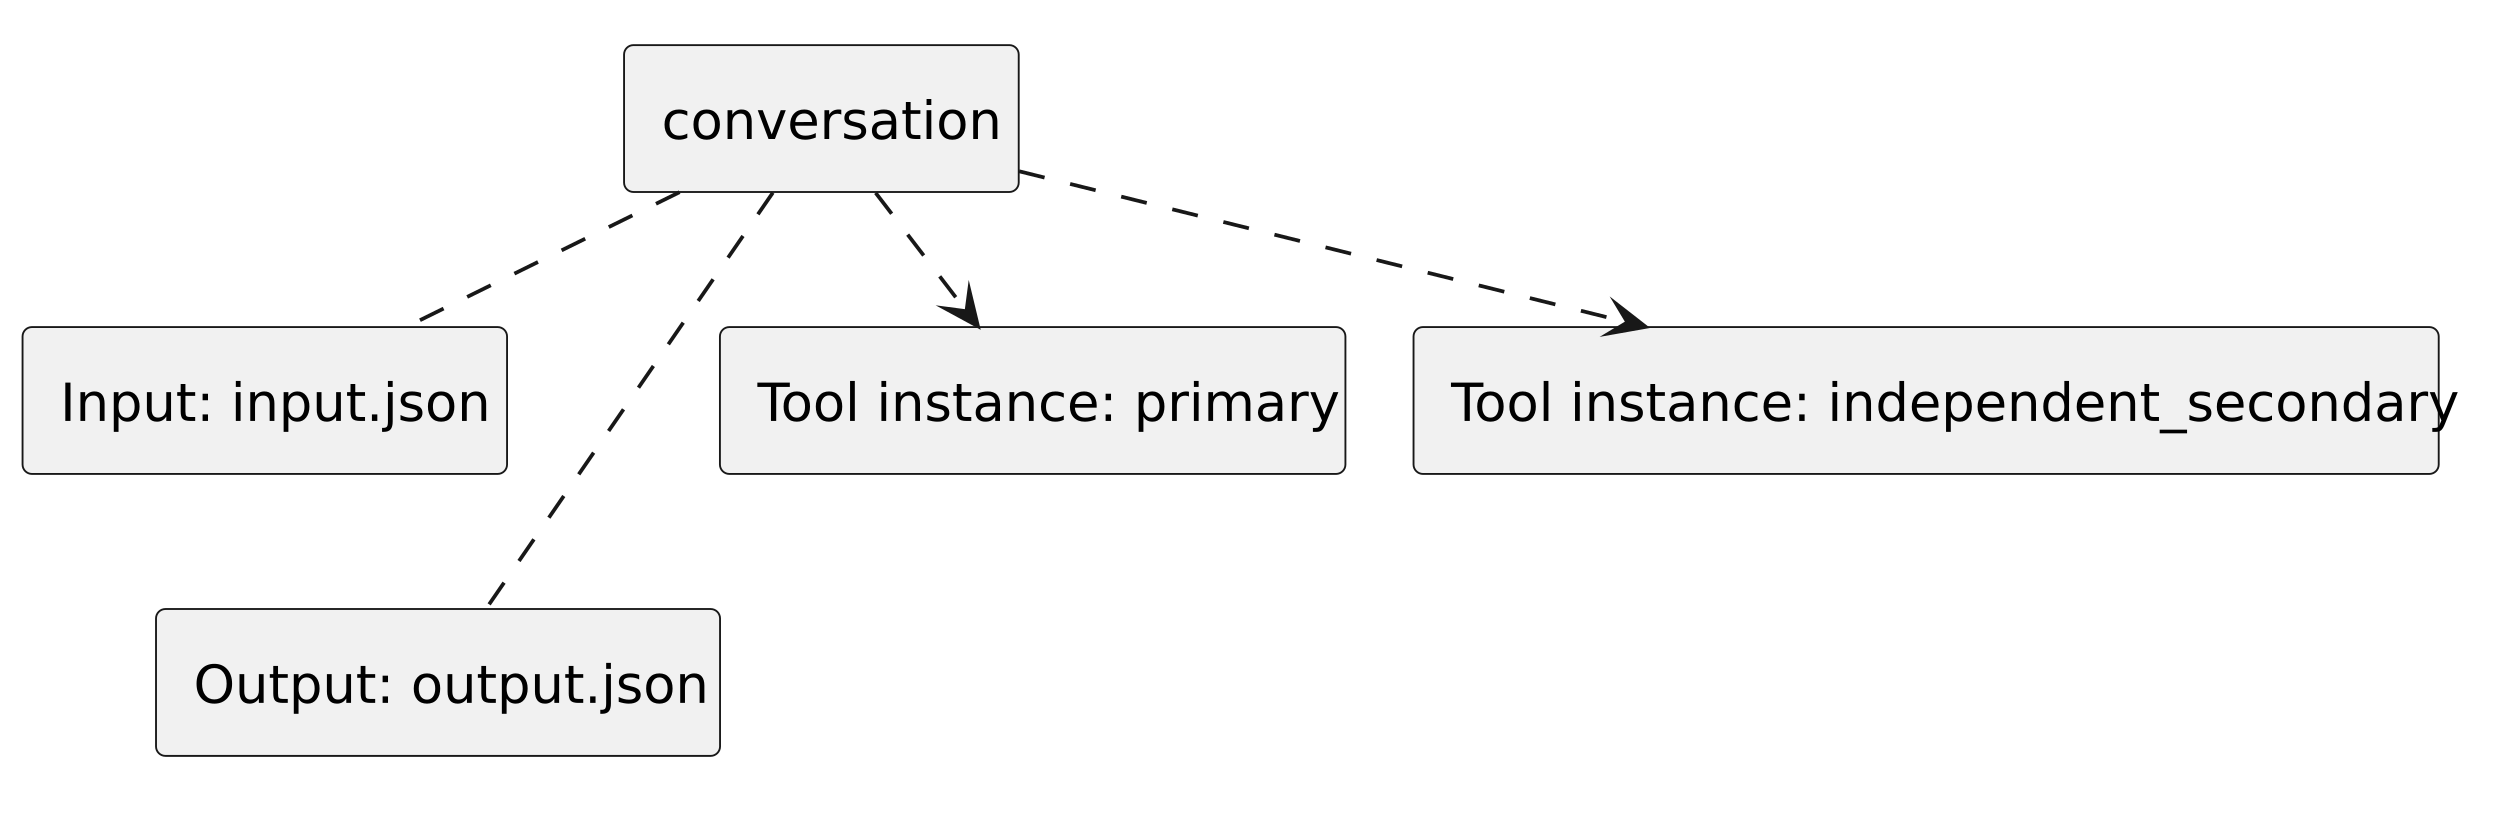
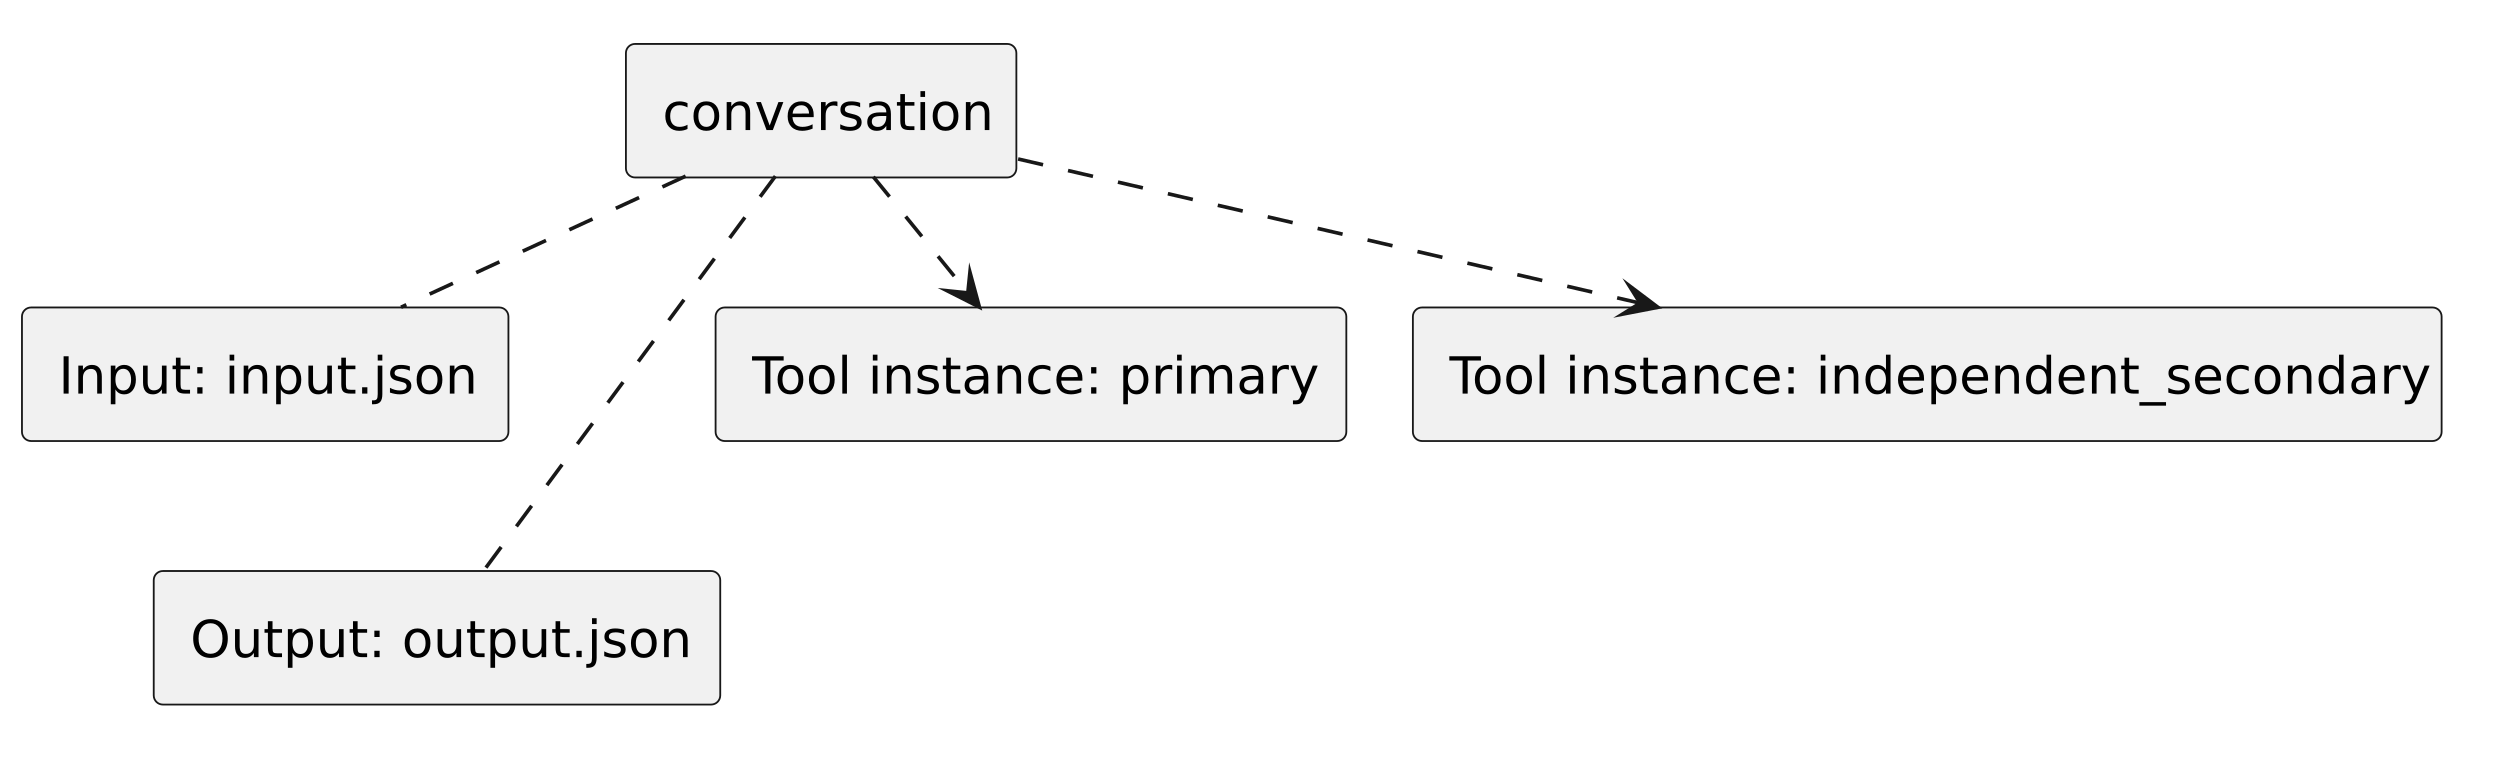
- <svg xmlns="http://www.w3.org/2000/svg" xmlns:xlink="http://www.w3.org/1999/xlink" version="1.1" data-diagram-type="DESCRIPTION" style="width:665px;height:217px;background:#FFFFFF;" width="665px" height="217px" viewBox="0 0 665 217" zoomAndPan="magnify" preserveAspectRatio="none" contentStyleType="text/css">
+ <svg xmlns="http://www.w3.org/2000/svg" xmlns:xlink="http://www.w3.org/1999/xlink" version="1.1" data-diagram-type="DESCRIPTION" style="width:683px;height:208px;background:#FFFFFF;" width="683px" height="208px" viewBox="0 0 683 208" zoomAndPan="magnify" preserveAspectRatio="none" contentStyleType="text/css">
  <defs />
  <g font-family="DejaVu Sans, Liberation Sans, Arial, sans-serif" lengthAdjust="spacing">
    <g class="entity" data-qualified-name="n0" id="ent0001" data-source-line="5">
      <a target="_top" href="//github.com/gorban/api-agent/blob/_____switch_branch_____/tests/integration/fixtures/tool_instances/independent/conversation.md.html" xlink:href="//github.com/gorban/api-agent/blob/_____switch_branch_____/tests/integration/fixtures/tool_instances/independent/conversation.md.html" xlink:type="simple" xlink:actuate="onRequest" xlink:show="new" title="//github.com/gorban/api-agent/blob/_____switch_branch_____/tests/integration/fixtures/tool_instances/independent/conversation.md.html" xlink:title="//github.com/gorban/api-agent/blob/_____switch_branch_____/tests/integration/fixtures/tool_instances/independent/conversation.md.html">
-         <rect x="166" y="12" width="104.98" height="39.068" fill="#F1F1F1" style="stroke:#181818;stroke-width:0.5;" rx="2.5" ry="2.5" />
-         <text x="176" y="36.966" fill="#000" font-size="14" textLength="84.98">conversation</text>
+         <rect x="171" y="12" width="106.673" height="36.488" fill="#F1F1F1" style="stroke:#181818;stroke-width:0.5;" rx="2.5" ry="2.5" />
+         <text x="181" y="35.535" fill="#000" font-size="14" textLength="86.673">conversation</text>
      </a>
    </g>
    <g class="entity" data-qualified-name="ref0" id="ent0002" data-source-line="6">
      <a target="_top" href="//github.com/gorban/api-agent/blob/_____switch_branch_____/tests/integration/fixtures/tool_instances/input.json" xlink:href="//github.com/gorban/api-agent/blob/_____switch_branch_____/tests/integration/fixtures/tool_instances/input.json" xlink:type="simple" xlink:actuate="onRequest" xlink:show="new" title="//github.com/gorban/api-agent/blob/_____switch_branch_____/tests/integration/fixtures/tool_instances/input.json" xlink:title="//github.com/gorban/api-agent/blob/_____switch_branch_____/tests/integration/fixtures/tool_instances/input.json">
-         <rect x="6" y="87" width="128.878" height="39.068" fill="#F1F1F1" style="stroke:#181818;stroke-width:0.5;" rx="2.5" ry="2.5" />
-         <text x="16" y="111.966" fill="#000" font-size="14" textLength="108.878">Input: input.json</text>
+         <rect x="6" y="84" width="132.902" height="36.488" fill="#F1F1F1" style="stroke:#181818;stroke-width:0.5;" rx="2.5" ry="2.5" />
+         <text x="16" y="107.535" fill="#000" font-size="14" textLength="112.902">Input: input.json</text>
      </a>
    </g>
    <g class="entity" data-qualified-name="ref1" id="ent0004" data-source-line="8">
      <a target="_top" href="//github.com/gorban/api-agent/blob/_____switch_branch_____/tests/integration/fixtures/tool_instances/output.json" xlink:href="//github.com/gorban/api-agent/blob/_____switch_branch_____/tests/integration/fixtures/tool_instances/output.json" xlink:type="simple" xlink:actuate="onRequest" xlink:show="new" title="//github.com/gorban/api-agent/blob/_____switch_branch_____/tests/integration/fixtures/tool_instances/output.json" xlink:title="//github.com/gorban/api-agent/blob/_____switch_branch_____/tests/integration/fixtures/tool_instances/output.json">
-         <rect x="41.5" y="162" width="150.032" height="39.068" fill="#F1F1F1" style="stroke:#181818;stroke-width:0.5;" rx="2.5" ry="2.5" />
-         <text x="51.5" y="186.966" fill="#000" font-size="14" textLength="130.032">Output: output.json</text>
+         <rect x="42" y="156" width="154.771" height="36.488" fill="#F1F1F1" style="stroke:#181818;stroke-width:0.5;" rx="2.5" ry="2.5" />
+         <text x="52" y="179.535" fill="#000" font-size="14" textLength="134.771">Output: output.json</text>
      </a>
    </g>
    <g class="entity" data-qualified-name="toolbinding0" id="ent0007" data-source-line="11">
      <a target="_top" href="//github.com/gorban/api-agent/blob/_____switch_branch_____/tests/integration/fixtures/tool_instances/independent/conversation.md.html#workflow-tool-node-conversation-primary" xlink:href="//github.com/gorban/api-agent/blob/_____switch_branch_____/tests/integration/fixtures/tool_instances/independent/conversation.md.html#workflow-tool-node-conversation-primary" xlink:type="simple" xlink:actuate="onRequest" xlink:show="new" title="//github.com/gorban/api-agent/blob/_____switch_branch_____/tests/integration/fixtures/tool_instances/independent/conversation.md.html#workflow-tool-node-conversation-primary" xlink:title="//github.com/gorban/api-agent/blob/_____switch_branch_____/tests/integration/fixtures/tool_instances/independent/conversation.md.html#workflow-tool-node-conversation-primary">
-         <rect x="191.5" y="87" width="166.383" height="39.068" fill="#F1F1F1" style="stroke:#181818;stroke-width:0.5;" rx="2.5" ry="2.5" />
-         <text x="201.5" y="111.966" fill="#000" font-size="14" textLength="146.383">Tool instance: primary</text>
+         <rect x="195.5" y="84" width="172.318" height="36.488" fill="#F1F1F1" style="stroke:#181818;stroke-width:0.5;" rx="2.5" ry="2.5" />
+         <text x="205.5" y="107.535" fill="#000" font-size="14" textLength="152.318">Tool instance: primary</text>
      </a>
    </g>
    <g class="entity" data-qualified-name="toolbinding1" id="ent0009" data-source-line="13">
      <a target="_top" href="//github.com/gorban/api-agent/blob/_____switch_branch_____/tests/integration/fixtures/tool_instances/independent/conversation.md.html#workflow-tool-node-conversation-secondary" xlink:href="//github.com/gorban/api-agent/blob/_____switch_branch_____/tests/integration/fixtures/tool_instances/independent/conversation.md.html#workflow-tool-node-conversation-secondary" xlink:type="simple" xlink:actuate="onRequest" xlink:show="new" title="//github.com/gorban/api-agent/blob/_____switch_branch_____/tests/integration/fixtures/tool_instances/independent/conversation.md.html#workflow-tool-node-conversation-secondary" xlink:title="//github.com/gorban/api-agent/blob/_____switch_branch_____/tests/integration/fixtures/tool_instances/independent/conversation.md.html#workflow-tool-node-conversation-secondary">
-         <rect x="376" y="87" width="272.699" height="39.068" fill="#F1F1F1" style="stroke:#181818;stroke-width:0.5;" rx="2.5" ry="2.5" />
-         <text x="386" y="111.966" fill="#000" font-size="14" textLength="252.699">Tool instance: independent_secondary</text>
+         <rect x="386" y="84" width="281.051" height="36.488" fill="#F1F1F1" style="stroke:#181818;stroke-width:0.5;" rx="2.5" ry="2.5" />
+         <text x="396" y="107.535" fill="#000" font-size="14" textLength="261.051">Tool instance: independent_secondary</text>
      </a>
    </g>
    <g class="link" data-entity-1="ent0001" data-entity-2="ent0002" id="lnk3" data-link-type="association">
-       <path d="M180.77,51.11 C158.503,62.093 130.416,75.947 108.161,86.924" style="stroke:#181818;stroke-width:1;stroke-dasharray:7,7;" fill="none" />
+       <path d="M187.317,48.124 C163.674,59.012 133.182,73.055 109.563,83.932" style="stroke:#181818;stroke-width:1;stroke-dasharray:7,7;" fill="none" />
    </g>
    <g class="link" data-entity-1="ent0001" data-entity-2="ent0004" id="lnk5" data-link-type="association">
-       <path d="M205.582,51.244 C185.961,79.713 148.871,133.53 129.313,161.908" style="stroke:#181818;stroke-width:1;stroke-dasharray:7,7;" fill="none" />
+       <path d="M211.835,48.129 C191.653,75.422 152.42,128.48 132.21,155.811" style="stroke:#181818;stroke-width:1;stroke-dasharray:7,7;" fill="none" />
    </g>
    <g class="link" data-entity-1="ent0001" data-entity-2="ent0007" id="lnk8" data-link-type="dependency">
-       <polygon points="260.127,86.764,257.823,77.189,257.084,82.797,251.476,82.058,260.127,86.764" fill="#181818" style="stroke:#181818;stroke-width:1;stroke-linejoin:miter;stroke-miterlimit:10;" />
-       <path d="M232.921,51.299 C241.282,62.198 248.731,71.909 257.084,82.797" style="stroke:#181818;stroke-width:1;stroke-dasharray:7,7;" fill="none" />
+       <polygon points="267.572,83.896,264.991,74.391,264.415,80.018,258.788,79.442,267.572,83.896" fill="#181818" style="stroke:#181818;stroke-width:1;stroke-linejoin:miter;stroke-miterlimit:10;" />
+       <path d="M238.59,48.303 C247.425,59.154 255.611,69.206 264.415,80.018" style="stroke:#181818;stroke-width:1;stroke-dasharray:7,7;" fill="none" />
    </g>
    <g class="link" data-entity-1="ent0001" data-entity-2="ent0009" id="lnk10" data-link-type="dependency">
-       <polygon points="437.75,86.94,429.979,80.889,432.897,85.735,428.051,88.653,437.75,86.94" fill="#181818" style="stroke:#181818;stroke-width:1;stroke-linejoin:miter;stroke-miterlimit:10;" />
-       <path d="M271.061,45.551 C317.473,57.075 380.812,72.802 432.897,85.735" style="stroke:#181818;stroke-width:1;stroke-dasharray:7,7;" fill="none" />
+       <polygon points="452.951,83.952,445.086,78.023,448.08,82.823,443.28,85.817,452.951,83.952" fill="#181818" style="stroke:#181818;stroke-width:1;stroke-linejoin:miter;stroke-miterlimit:10;" />
+       <path d="M278.144,43.434 C326.789,54.709 394.065,70.303 448.08,82.823" style="stroke:#181818;stroke-width:1;stroke-dasharray:7,7;" fill="none" />
    </g>
  </g>
</svg>
